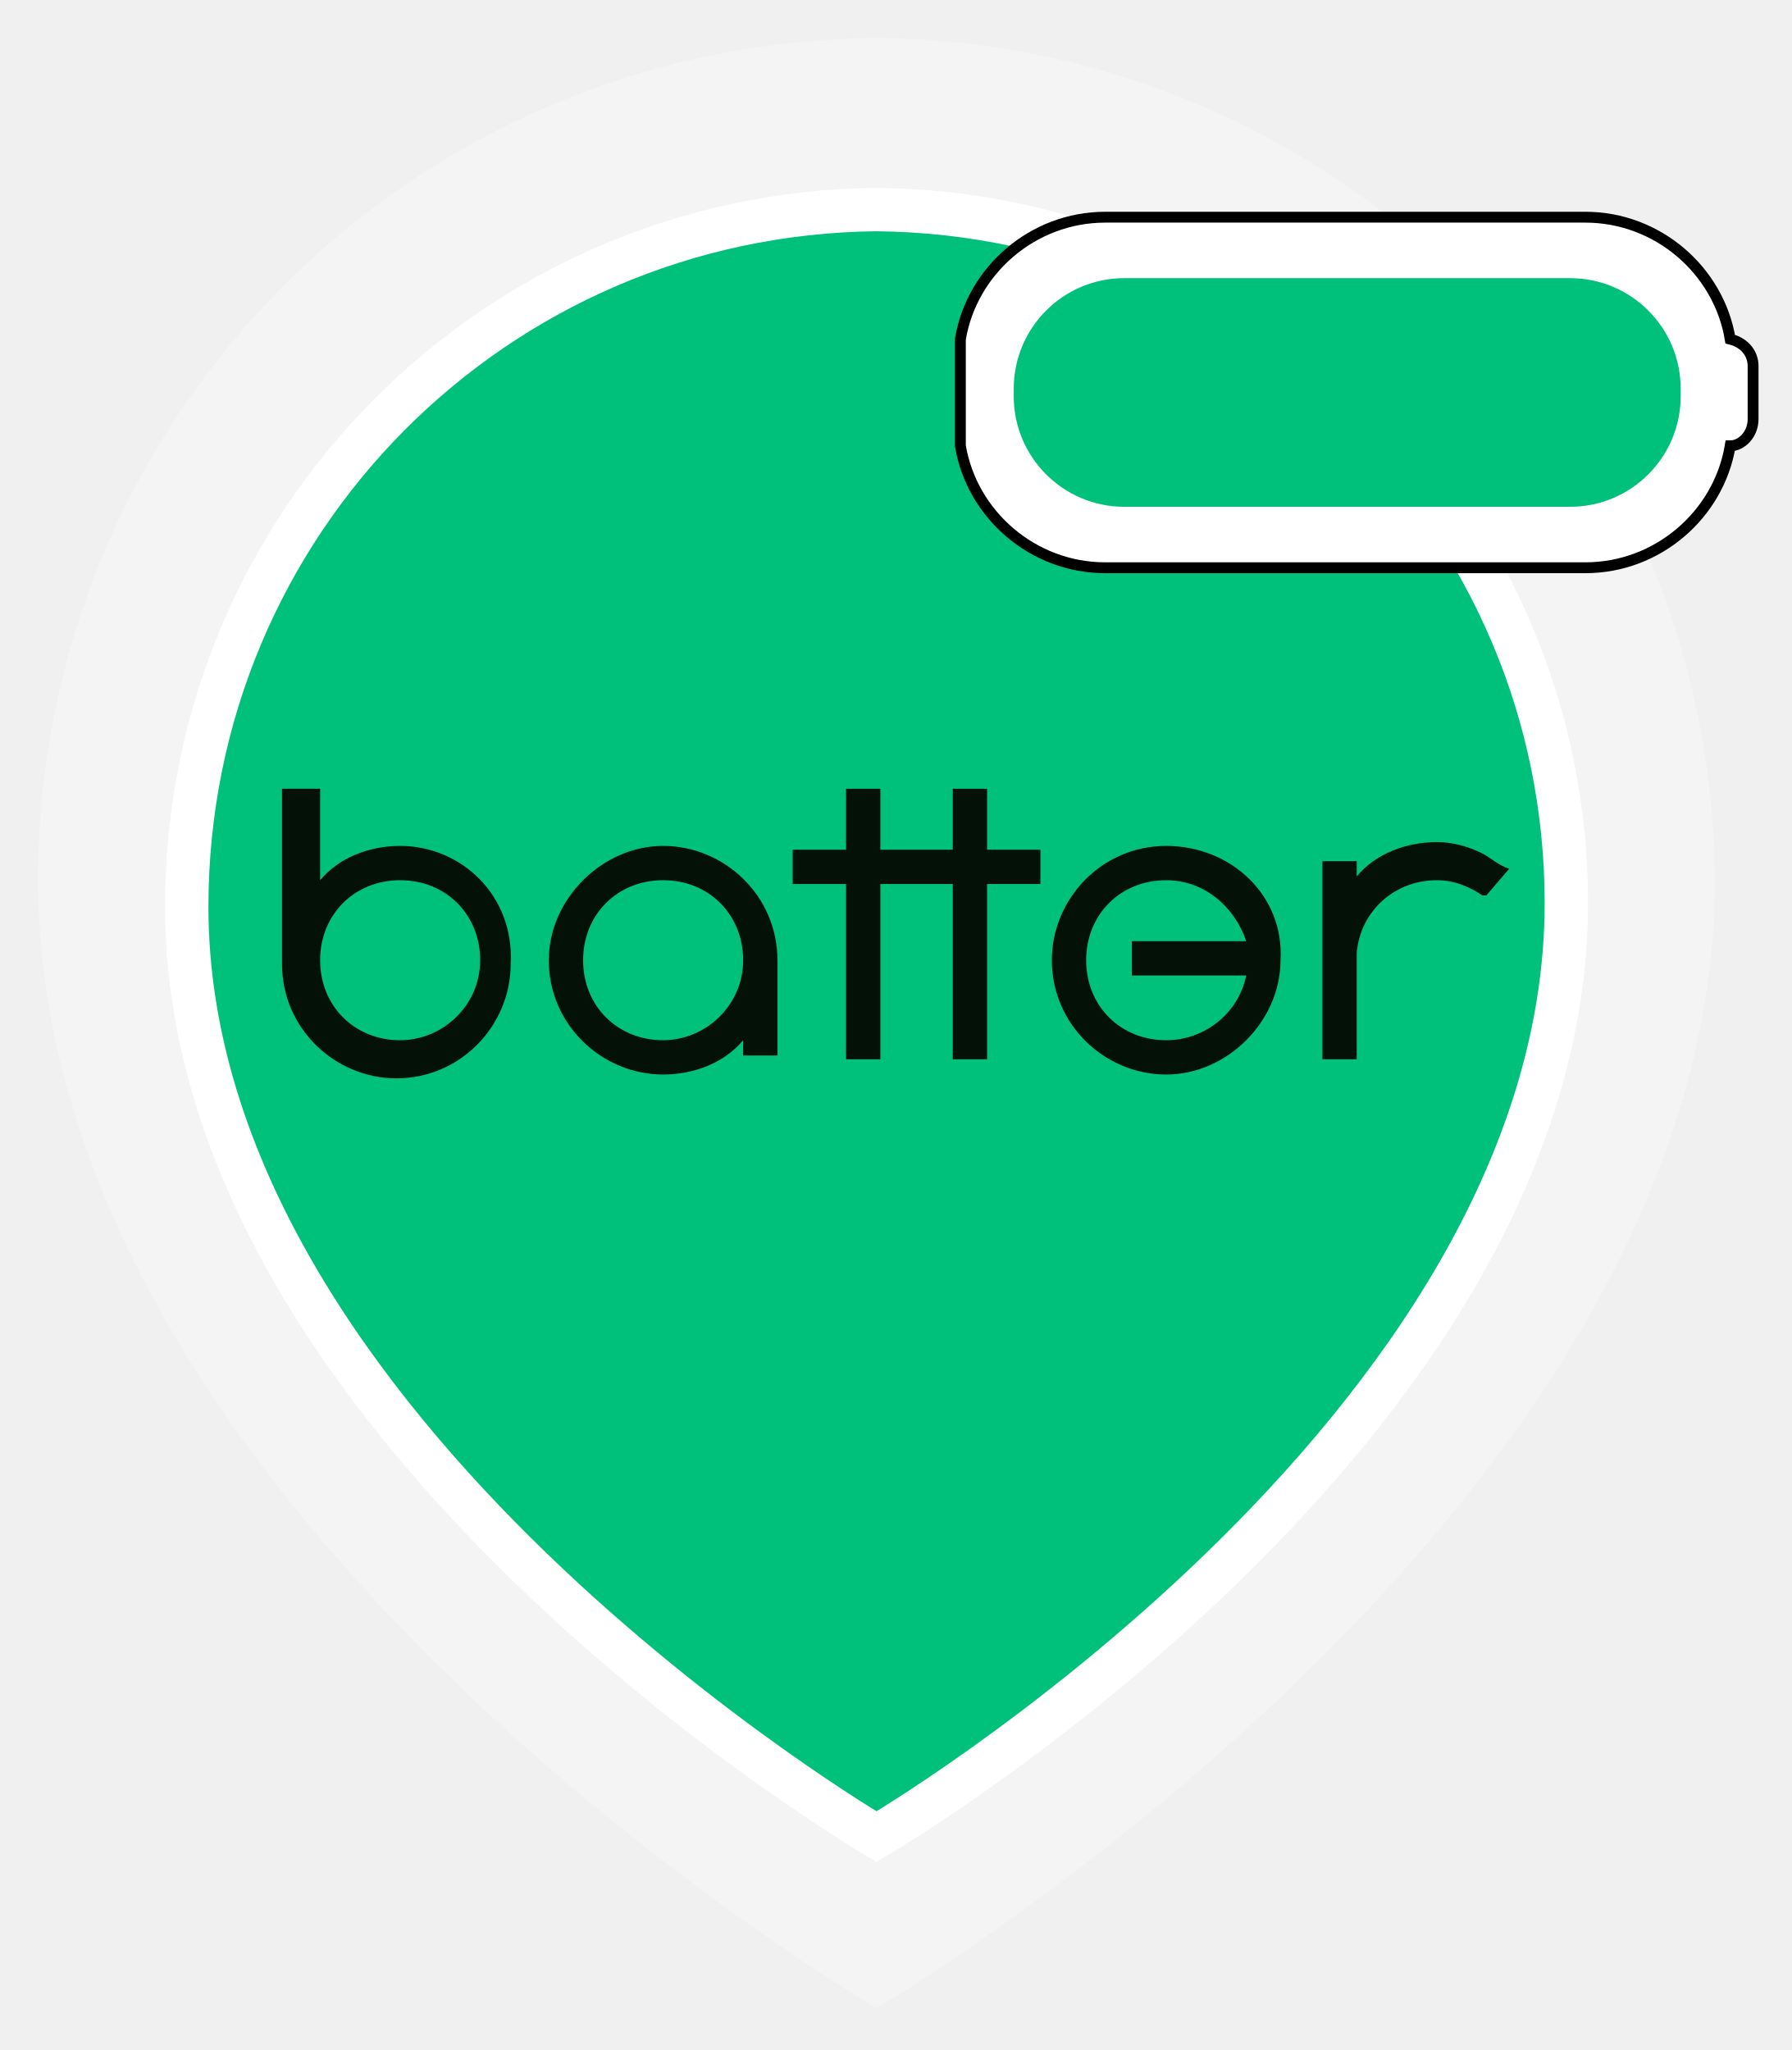
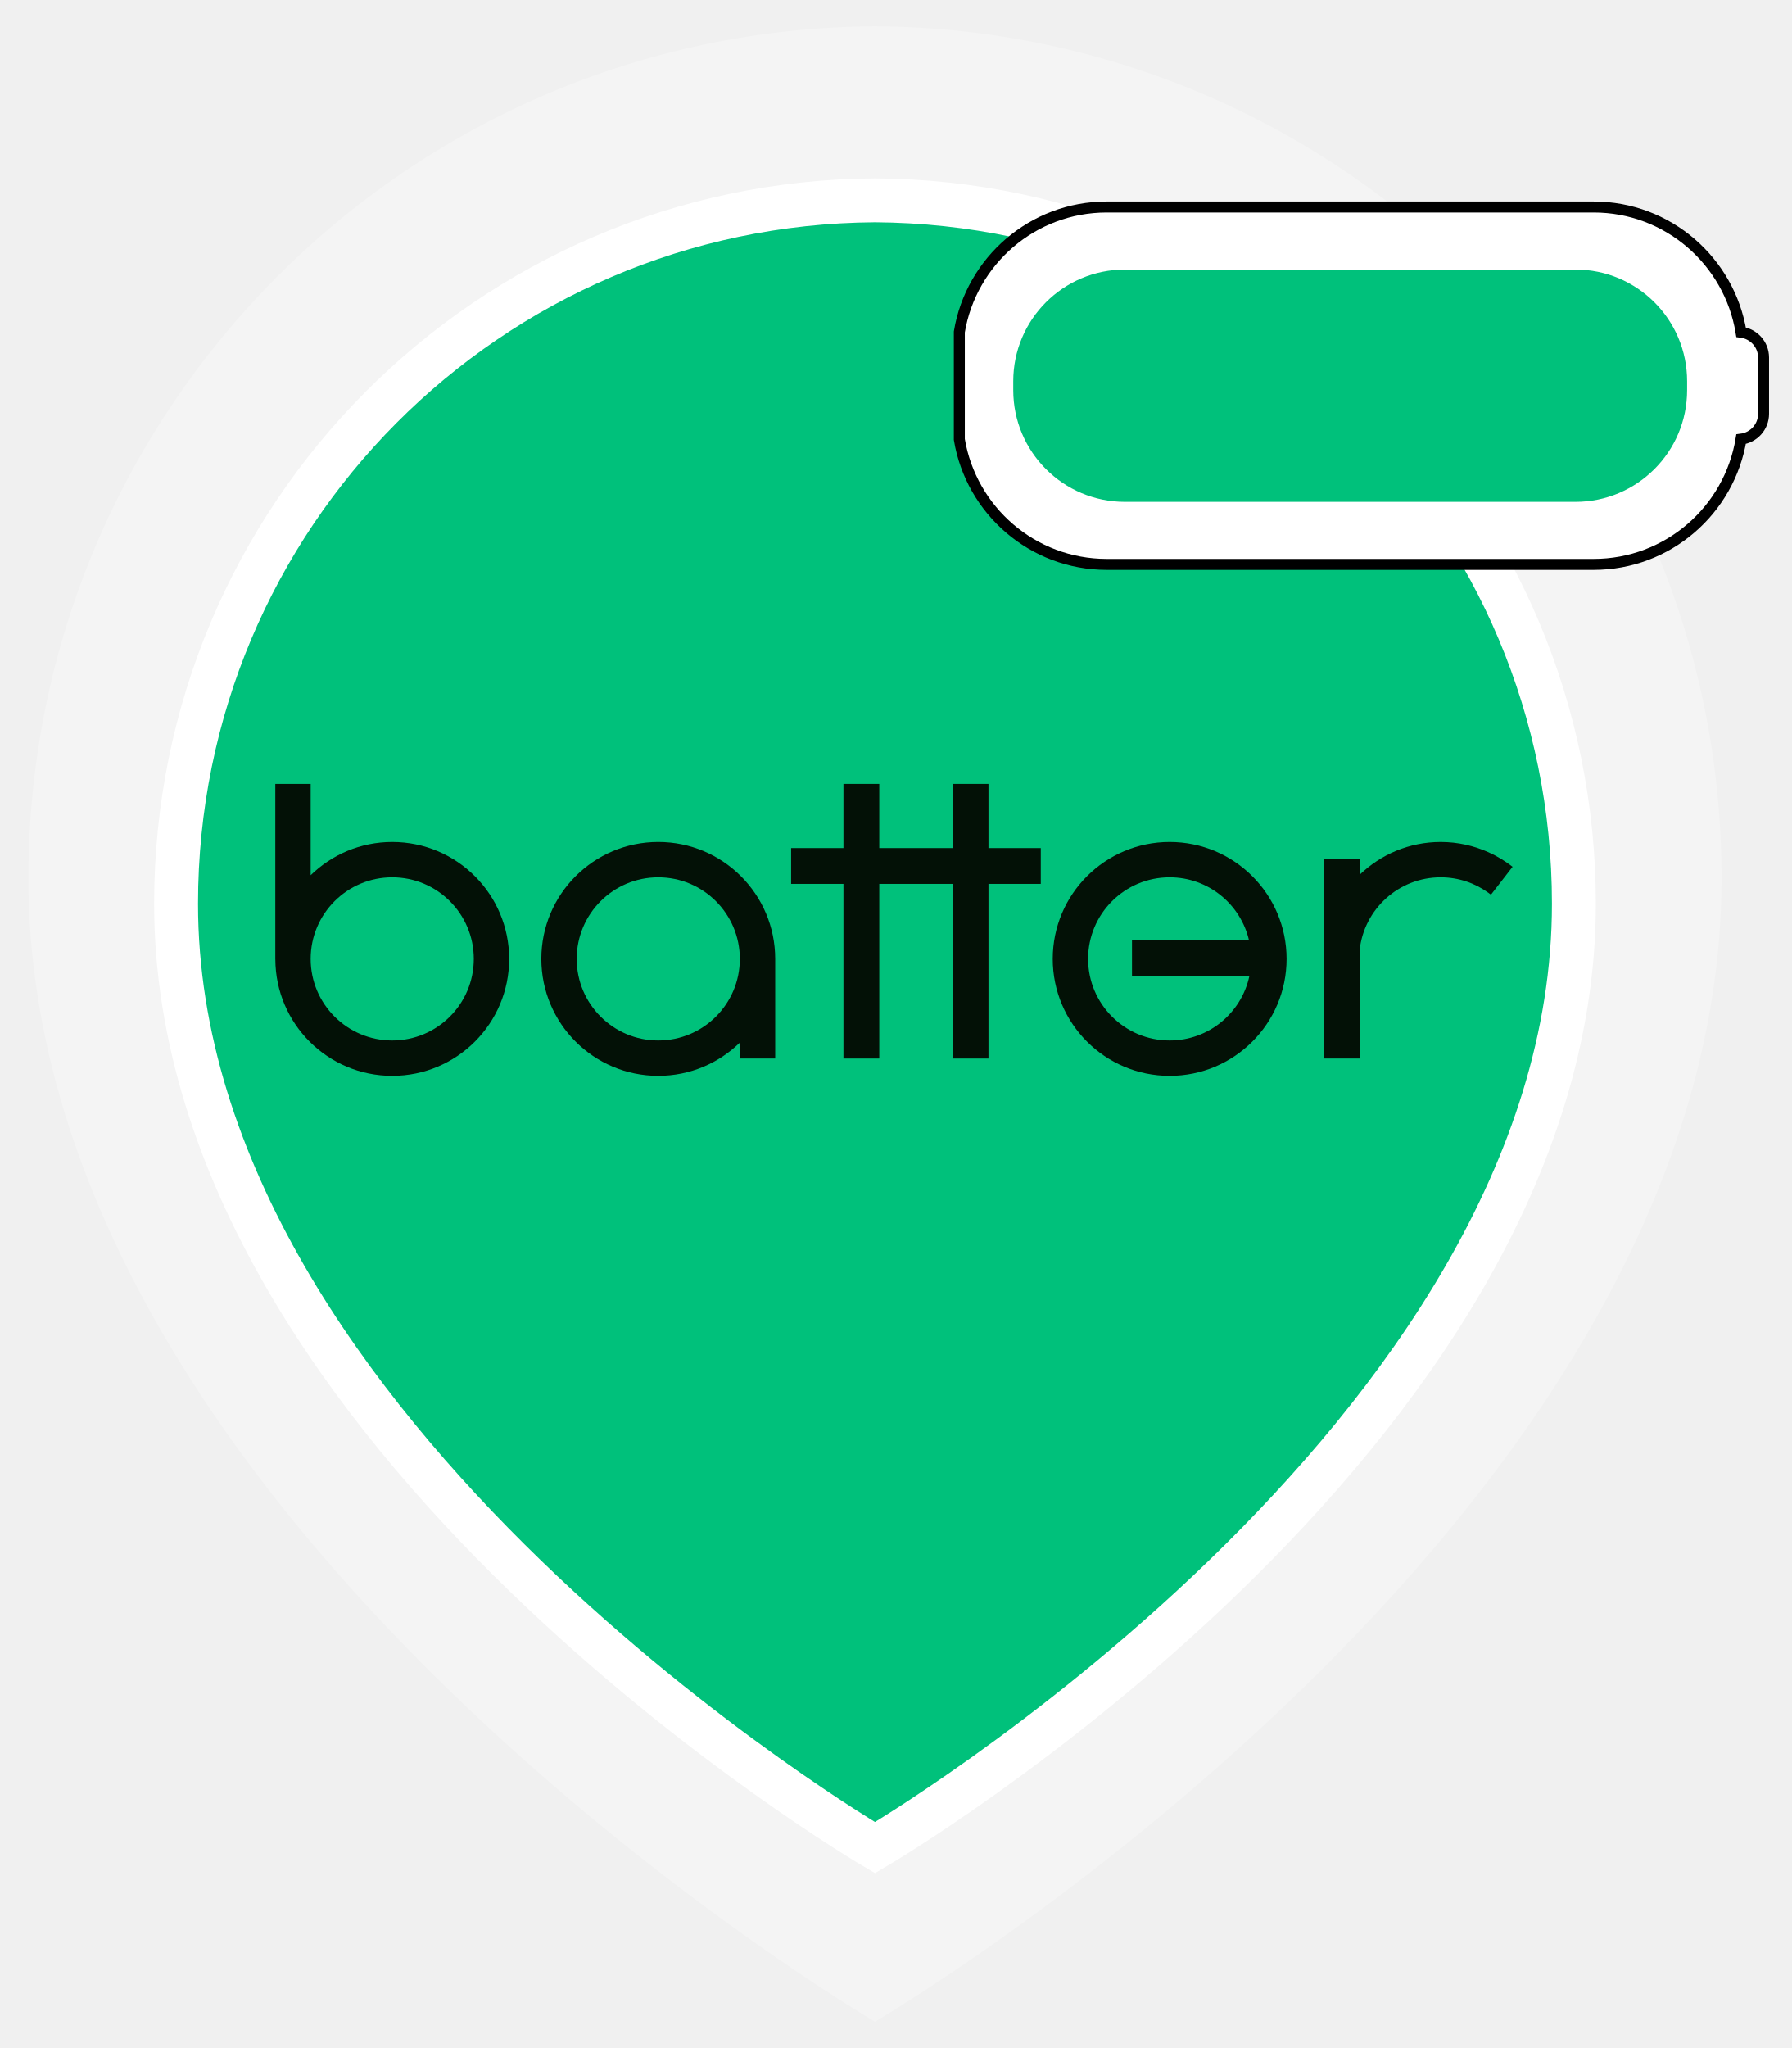
- <svg xmlns="http://www.w3.org/2000/svg" version="1.1" id="레이어_1" x="0px" y="0px" width="47px" height="53.8px" viewBox="0 0 47 53.8" enable-background="new 0 0 47 53.8" xml:space="preserve">
+ <svg xmlns="http://www.w3.org/2000/svg" version="1.1" id="레이어_1" x="0px" y="0px" width="196.215px" height="224.202px" viewBox="0 0 196.215 224.202" enable-background="new 0 0 196.215 224.202" xml:space="preserve">
  <g>
    <g>
-       <path opacity="0.25" fill="#00C17B" d="M179.3,1C163.1,1.1,150,14.3,150,30.5c0,22.4,29.3,39.5,29.3,39.5s29.3-17.2,29.3-39.5    C208.5,14.3,195.4,1.1,179.3,1z" />
-       <path fill="#FFFFFF" stroke="#00C17B" stroke-width="1.518" stroke-miterlimit="10" d="M179.3,7c-13.4,0.1-24.2,10.9-24.2,24.3    c0,18.5,24.2,32.6,24.2,32.6s24.2-14.2,24.2-32.6C203.4,18,192.6,7.1,179.3,7z" />
+       <path opacity="0.25" fill="#00C17B" d="M641.159,1.007c-16.184,0.101-29.274,13.248-29.274,29.456    c0,22.375,29.274,39.529,29.274,39.529s29.274-17.154,29.274-39.529C670.433,14.255,657.343,1.108,641.159,1.007z" />
+       <path fill="#FFFFFF" stroke="#00C17B" stroke-width="1.518" stroke-miterlimit="10" d="M641.159,7.025    c-13.361,0.083-24.167,10.937-24.167,24.317c0,18.472,24.167,32.633,24.167,32.633s24.167-14.162,24.167-32.633    C665.326,17.962,654.52,7.108,641.159,7.025z" />
      <g>
-         <path fill="#031106" d="M200.5,29.6c-0.5-0.2-1.1-0.4-1.7-0.4c-1.1,0-2.1,0.4-2.8,1.1v-0.6l0,0h-1.2v6.9l0,0h1.2l0,0l0,0v-3.7     c0.2-1.4,1.3-2.5,2.8-2.5c0.6,0,1.2,0.2,1.7,0.5c0,0,0.1,0,0.1,0.1l0.7-1C201,29.9,200.8,29.7,200.5,29.6z" />
-         <path fill="#031106" d="M189.4,29.2c-2.2,0-4,1.8-4,4c0,2.2,1.8,4,4,4c2.2,0,4-1.8,4-4C193.5,31,191.7,29.2,189.4,29.2z      M189.4,36.1c-1.6,0-2.8-1.3-2.8-2.8c0-1.6,1.3-2.8,2.8-2.8c1.3,0,2.5,0.9,2.7,2.2h-4v1.2h4.1C191.9,35.1,190.8,36.1,189.4,36.1z     " />
-         <polygon fill="#031106" points="185,29.4 183.2,29.4 183.2,27.2 181.9,27.2 181.9,29.4 179.4,29.4 179.4,27.2 178.2,27.2      178.2,29.4 176.4,29.4 176.4,30.7 178.2,30.7 178.2,36.7 179.4,36.7 179.4,30.7 181.9,30.7 181.9,36.7 183.2,36.7 183.2,30.7      185,30.7    " />
-         <path fill="#031106" d="M175.8,33.2c0-2.2-1.8-4-4-4c-2.2,0-4,1.8-4,4c0,2.2,1.8,4,4,4c1.1,0,2.1-0.4,2.8-1.2v0.6h1.2L175.8,33.2     L175.8,33.2z M171.8,36.1c-1.6,0-2.8-1.3-2.8-2.8c0-1.6,1.3-2.8,2.8-2.8s2.8,1.3,2.8,2.8C174.6,34.8,173.3,36.1,171.8,36.1z" />
-         <path fill="#031106" d="M162.6,29.2c-1.1,0-2.1,0.4-2.8,1.1v-3.2h-1.2v6.1h0c0,2.2,1.8,4,4,4c2.2,0,4-1.8,4-4     C166.6,31,164.8,29.2,162.6,29.2z M162.6,36.1c-1.6,0-2.8-1.3-2.8-2.8c0-1.6,1.3-2.8,2.8-2.8s2.8,1.3,2.8,2.8     C165.4,34.8,164.1,36.1,162.6,36.1z" />
+         <path fill="#031106" d="M662.377,29.564c-0.506-0.228-1.065-0.358-1.656-0.358c-1.09,0-2.077,0.433-2.804,1.134v-0.558l0,0     h-1.239v6.911l0,0h1.239l0,0l0,0v-3.746c0.151-1.416,1.348-2.519,2.804-2.519c0.62,0,1.191,0.202,1.656,0.541     c0.027,0.02,0.054,0.04,0.081,0.06l0.748-0.966C662.952,29.866,662.675,29.698,662.377,29.564z" />
+         <path fill="#031106" d="M651.348,29.207c-2.233,0-4.043,1.81-4.043,4.043c0,2.233,1.81,4.043,4.043,4.043s4.043-1.81,4.043-4.043     C655.391,31.017,653.581,29.207,651.348,29.207z M651.348,36.07c-1.558,0-2.82-1.263-2.82-2.821c0-1.558,1.263-2.821,2.82-2.821     c1.337,0,2.454,0.931,2.745,2.179h-4.047v1.239h4.058C653.83,35.117,652.701,36.07,651.348,36.07z" />
+         <polygon fill="#031106" points="646.892,29.417 645.083,29.417 645.083,27.2 643.844,27.2 643.844,29.417 641.307,29.417      641.307,27.2 640.068,27.2 640.068,29.417 638.259,29.417 638.259,30.656 640.068,30.656 640.068,36.694 641.307,36.694      641.307,30.656 643.844,30.656 643.844,36.694 645.083,36.694 645.083,30.656 646.892,30.656    " />
+         <path fill="#031106" d="M637.708,33.25c0-2.233-1.81-4.043-4.043-4.043c-2.233,0-4.043,1.81-4.043,4.043     c0,2.233,1.81,4.043,4.043,4.043c1.1,0,2.096-0.441,2.825-1.153v0.555h1.218L637.708,33.25L637.708,33.25z M633.665,36.07     c-1.558,0-2.82-1.263-2.82-2.821c0-1.558,1.263-2.821,2.82-2.821c1.558,0,2.821,1.263,2.821,2.821     C636.486,34.807,635.223,36.07,633.665,36.07z" />
+         <path fill="#031106" d="M624.466,29.207c-1.098,0-2.092,0.439-2.82,1.149V27.2h-1.222v6.068h0.001     c0.01,2.224,1.815,4.025,4.042,4.025c2.233,0,4.043-1.81,4.043-4.043C628.509,31.017,626.699,29.207,624.466,29.207z      M624.466,36.07c-1.558,0-2.82-1.263-2.82-2.821c0-1.558,1.263-2.821,2.82-2.821s2.821,1.263,2.821,2.821     C627.286,34.807,626.024,36.07,624.466,36.07z" />
      </g>
    </g>
-     <path fill="#FFFFFF" stroke="#000000" stroke-width="0.38" stroke-miterlimit="10" d="M209.2,11.6c-0.4-2.5-2.5-4.3-5.1-4.3   h-16.8c-2.6,0-4.7,1.9-5.1,4.3l0,0v3.7l0,0c0.4,2.4,2.5,4.3,5.1,4.3h16.8c2.6,0,4.7-1.9,5.1-4.3c0.4-0.1,0.8-0.4,0.8-0.9v-1.9   C210,12,209.6,11.6,209.2,11.6z" />
-     <path fill="#00C17B" d="M184,13.6v-0.3c0-2.1,1.7-3.9,3.9-3.9h15.6c2.1,0,3.9,1.7,3.9,3.9v0.3c0,2.1-1.7,3.9-3.9,3.9h-15.6   C185.8,17.4,184,15.7,184,13.6z" />
+     <path fill="#FFFFFF" stroke="#000000" stroke-width="0.38" stroke-miterlimit="10" d="M671.107,11.584   c-0.404-2.455-2.53-4.329-5.099-4.329h-16.835c-2.566,0-4.689,1.869-5.098,4.319l0,0v3.717l0,0c0.408,2.45,2.532,4.319,5.098,4.319   h16.835c2.569,0,4.695-1.874,5.099-4.329c0.437-0.055,0.777-0.424,0.777-0.876v-1.946   C671.885,12.008,671.545,11.639,671.107,11.584z" />
+     <path fill="#00C17B" d="M645.94,13.587V13.28c0-2.133,1.729-3.862,3.862-3.862h15.577c2.133,0,3.862,1.729,3.862,3.862v0.307   c0,2.133-1.729,3.862-3.862,3.862h-15.577C647.669,17.449,645.94,15.72,645.94,13.587z" />
  </g>
  <g>
-     <path opacity="0.25" fill="#E2D827" d="M246.1,1c-16.2,0.1-29.3,13.2-29.3,29.5c0,22.4,29.3,39.5,29.3,39.5s29.3-17.2,29.3-39.5   C275.4,14.3,262.3,1.1,246.1,1z" />
-     <path fill="#FFFFFF" stroke="#E2D827" stroke-width="1.518" stroke-miterlimit="10" d="M246.1,7c-13.4,0.1-24.2,10.9-24.2,24.3   c0,18.5,24.2,32.6,24.2,32.6s24.2-14.2,24.2-32.6C270.3,18,259.5,7.1,246.1,7z" />
+     <path opacity="0.25" fill="#E2D827" d="M708.016,1.007c-16.184,0.101-29.274,13.248-29.274,29.456   c0,22.375,29.274,39.529,29.274,39.529s29.274-17.154,29.274-39.529C737.29,14.255,724.2,1.108,708.016,1.007z" />
+     <path fill="#FFFFFF" stroke="#E2D827" stroke-width="1.518" stroke-miterlimit="10" d="M708.016,7.025   c-13.361,0.083-24.167,10.937-24.167,24.317c0,18.472,24.167,32.633,24.167,32.633s24.167-14.162,24.167-32.633   C732.183,17.962,721.377,7.108,708.016,7.025z" />
    <g>
-       <path fill="#141204" d="M267.3,29.6c-0.5-0.2-1.1-0.4-1.7-0.4c-1.1,0-2.1,0.4-2.8,1.1v-0.6l0,0h-1.2v6.9l0,0h1.2l0,0l0,0v-3.7    c0.2-1.4,1.3-2.5,2.8-2.5c0.6,0,1.2,0.2,1.7,0.5c0,0,0.1,0,0.1,0.1l0.7-1C267.9,29.9,267.6,29.7,267.3,29.6z" />
-       <path fill="#141204" d="M256.3,29.2c-2.2,0-4,1.8-4,4c0,2.2,1.8,4,4,4s4-1.8,4-4C260.3,31,258.5,29.2,256.3,29.2z M256.3,36.1    c-1.6,0-2.8-1.3-2.8-2.8c0-1.6,1.3-2.8,2.8-2.8c1.3,0,2.5,0.9,2.7,2.2h-4v1.2h4.1C258.8,35.1,257.7,36.1,256.3,36.1z" />
-       <polygon fill="#141204" points="251.8,29.4 250,29.4 250,27.2 248.8,27.2 248.8,29.4 246.3,29.4 246.3,27.2 245,27.2 245,29.4     243.2,29.4 243.2,30.7 245,30.7 245,36.7 246.3,36.7 246.3,30.7 248.8,30.7 248.8,36.7 250,36.7 250,30.7 251.8,30.7   " />
-       <path fill="#141204" d="M242.7,33.2c0-2.2-1.8-4-4-4c-2.2,0-4,1.8-4,4c0,2.2,1.8,4,4,4c1.1,0,2.1-0.4,2.8-1.2v0.6h1.2L242.7,33.2    L242.7,33.2z M238.6,36.1c-1.6,0-2.8-1.3-2.8-2.8c0-1.6,1.3-2.8,2.8-2.8c1.6,0,2.8,1.3,2.8,2.8C241.4,34.8,240.2,36.1,238.6,36.1z    " />
-       <path fill="#141204" d="M229.4,29.2c-1.1,0-2.1,0.4-2.8,1.1v-3.2h-1.2v6.1h0c0,2.2,1.8,4,4,4c2.2,0,4-1.8,4-4    C233.5,31,231.7,29.2,229.4,29.2z M229.4,36.1c-1.6,0-2.8-1.3-2.8-2.8c0-1.6,1.3-2.8,2.8-2.8s2.8,1.3,2.8,2.8    C232.2,34.8,231,36.1,229.4,36.1z" />
+       <path fill="#141204" d="M729.234,29.564c-0.506-0.228-1.065-0.358-1.656-0.358c-1.09,0-2.077,0.433-2.804,1.134v-0.558l0,0h-1.239    v6.911l0,0h1.239l0,0l0,0v-3.746c0.151-1.416,1.348-2.519,2.804-2.519c0.62,0,1.191,0.202,1.656,0.541    c0.027,0.02,0.054,0.04,0.081,0.06l0.748-0.966C729.809,29.866,729.532,29.698,729.234,29.564z" />
+       <path fill="#141204" d="M718.205,29.207c-2.233,0-4.043,1.81-4.043,4.043c0,2.233,1.81,4.043,4.043,4.043    c2.233,0,4.043-1.81,4.043-4.043C722.248,31.017,720.438,29.207,718.205,29.207z M718.205,36.07c-1.558,0-2.82-1.263-2.82-2.821    c0-1.558,1.263-2.821,2.82-2.821c1.337,0,2.454,0.931,2.745,2.179h-4.047v1.239h4.058C720.687,35.117,719.558,36.07,718.205,36.07    z" />
+       <polygon fill="#141204" points="713.749,29.417 711.94,29.417 711.94,27.2 710.701,27.2 710.701,29.417 708.164,29.417     708.164,27.2 706.925,27.2 706.925,29.417 705.116,29.417 705.116,30.656 706.925,30.656 706.925,36.694 708.164,36.694     708.164,30.656 710.701,30.656 710.701,36.694 711.94,36.694 711.94,30.656 713.749,30.656   " />
+       <path fill="#141204" d="M704.565,33.25c0-2.233-1.81-4.043-4.043-4.043s-4.043,1.81-4.043,4.043c0,2.233,1.81,4.043,4.043,4.043    c1.1,0,2.096-0.441,2.825-1.153v0.555h1.218L704.565,33.25L704.565,33.25z M700.522,36.07c-1.558,0-2.82-1.263-2.82-2.821    c0-1.558,1.263-2.821,2.82-2.821s2.821,1.263,2.821,2.821C703.343,34.807,702.08,36.07,700.522,36.07z" />
+       <path fill="#141204" d="M691.323,29.207c-1.098,0-2.092,0.439-2.82,1.149V27.2h-1.222v6.068h0.001    c0.01,2.224,1.815,4.025,4.042,4.025c2.233,0,4.043-1.81,4.043-4.043C695.366,31.017,693.556,29.207,691.323,29.207z     M691.323,36.07c-1.558,0-2.82-1.263-2.82-2.821c0-1.558,1.263-2.821,2.82-2.821c1.558,0,2.821,1.263,2.821,2.821    C694.144,34.807,692.881,36.07,691.323,36.07z" />
    </g>
-     <path fill="#FFFFFF" stroke="#000000" stroke-width="0.38" stroke-miterlimit="10" d="M276.1,11.6c-0.4-2.5-2.5-4.3-5.1-4.3   h-16.8c-2.6,0-4.7,1.9-5.1,4.3l0,0v3.7l0,0c0.4,2.4,2.5,4.3,5.1,4.3H271c2.6,0,4.7-1.9,5.1-4.3c0.4-0.1,0.8-0.4,0.8-0.9v-1.9   C276.8,12,276.5,11.6,276.1,11.6z" />
-     <path fill="#E2D827" d="M250.9,13.6v-0.3c0-2.1,1.7-3.9,3.9-3.9h15.6c2.1,0,3.9,1.7,3.9,3.9v0.3c0,2.1-1.7,3.9-3.9,3.9h-15.6   C252.6,17.4,250.9,15.7,250.9,13.6z" />
+     <path fill="#FFFFFF" stroke="#000000" stroke-width="0.38" stroke-miterlimit="10" d="M737.964,11.584   c-0.404-2.455-2.53-4.329-5.099-4.329H716.03c-2.566,0-4.689,1.869-5.098,4.319l0,0v3.717l0,0c0.408,2.45,2.532,4.319,5.098,4.319   h16.835c2.569,0,4.695-1.874,5.099-4.329c0.438-0.055,0.777-0.424,0.777-0.876v-1.946   C738.742,12.008,738.402,11.639,737.964,11.584z" />
+     <path fill="#E2D827" d="M712.797,13.587V13.28c0-2.133,1.729-3.862,3.862-3.862h15.577c2.133,0,3.862,1.729,3.862,3.862v0.307   c0,2.133-1.729,3.862-3.862,3.862h-15.577C714.526,17.449,712.797,15.72,712.797,13.587z" />
    <g>
-       <rect x="262.9" y="9.2" fill="#FFFFFF" width="11.7" height="8.5" />
+       <rect x="724.837" y="9.16" fill="#FFFFFF" width="11.668" height="8.546" />
    </g>
  </g>
  <g>
-     <path opacity="0.25" fill="#E86B6B" d="M312.9,1.1c-16.1,0.1-29.2,13.2-29.2,29.3c0,22.3,29.2,39.4,29.2,39.4S342,52.8,342,30.5   C342,14.3,329,1.2,312.9,1.1z" />
-     <path fill="#FFFFFF" stroke="#E86B6B" stroke-width="1.512" stroke-miterlimit="10" d="M312.9,7.1c-13.3,0.1-24.1,10.9-24.1,24.2   c0,18.4,24.1,32.5,24.1,32.5s24.1-14.1,24.1-32.5C336.9,18,326.2,7.2,312.9,7.1z" />
+     <path opacity="0.25" fill="#E86B6B" d="M774.764,1.136c-16.124,0.1-29.165,13.198-29.165,29.346   c0,22.292,29.165,39.382,29.165,39.382s29.165-17.09,29.165-39.382C803.93,14.334,790.888,1.236,774.764,1.136z" />
+     <path fill="#FFFFFF" stroke="#E86B6B" stroke-width="1.512" stroke-miterlimit="10" d="M774.764,7.131   c-13.311,0.083-24.077,10.896-24.077,24.227c0,18.403,24.077,32.512,24.077,32.512s24.077-14.109,24.077-32.512   C798.841,18.027,788.075,7.214,774.764,7.131z" />
    <g>
-       <path fill="#160404" d="M334.8,29.6c-0.5-0.2-1.1-0.4-1.7-0.4c-1.1,0-2.1,0.4-2.8,1.1v-0.6l0,0h-1.2v6.9l0,0h1.2l0,0l0,0V33    c0.2-1.4,1.3-2.5,2.8-2.5c0.6,0,1.2,0.2,1.7,0.5c0,0,0.1,0,0.1,0.1l0.7-1C335.3,29.9,335.1,29.7,334.8,29.6z" />
-       <path fill="#160404" d="M323.8,29.2c-2.2,0-4,1.8-4,4c0,2.2,1.8,4,4,4c2.2,0,4-1.8,4-4C327.8,31,326,29.2,323.8,29.2z M323.8,36.1    c-1.6,0-2.8-1.3-2.8-2.8c0-1.6,1.3-2.8,2.8-2.8c1.3,0,2.4,0.9,2.7,2.2h-4v1.2h4C326.2,35.1,325.1,36.1,323.8,36.1z" />
-       <polygon fill="#160404" points="319.3,29.4 317.5,29.4 317.5,27.2 316.3,27.2 316.3,29.4 313.8,29.4 313.8,27.2 312.5,27.2     312.5,29.4 310.7,29.4 310.7,30.7 312.5,30.7 312.5,36.7 313.8,36.7 313.8,30.7 316.3,30.7 316.3,36.7 317.5,36.7 317.5,30.7     319.3,30.7   " />
-       <path fill="#160404" d="M310.2,33.3c0-2.2-1.8-4-4-4c-2.2,0-4,1.8-4,4c0,2.2,1.8,4,4,4c1.1,0,2.1-0.4,2.8-1.1v0.6h1.2L310.2,33.3    L310.2,33.3z M306.2,36.1c-1.6,0-2.8-1.3-2.8-2.8c0-1.6,1.3-2.8,2.8-2.8c1.6,0,2.8,1.3,2.8,2.8C309,34.8,307.7,36.1,306.2,36.1z" />
-       <path fill="#160404" d="M297,29.2c-1.1,0-2.1,0.4-2.8,1.1v-3.1H293v6h0c0,2.2,1.8,4,4,4c2.2,0,4-1.8,4-4    C301,31,299.2,29.2,297,29.2z M297,36.1c-1.6,0-2.8-1.3-2.8-2.8c0-1.6,1.3-2.8,2.8-2.8c1.6,0,2.8,1.3,2.8,2.8    C299.8,34.8,298.5,36.1,297,36.1z" />
+       <path fill="#160404" d="M796.662,29.586c-0.504-0.227-1.062-0.356-1.65-0.356c-1.086,0-2.069,0.432-2.794,1.13v-0.556l0,0h-1.234    v6.885l0,0h1.234l0,0l0,0v-3.732c0.15-1.411,1.343-2.51,2.794-2.51c0.617,0,1.186,0.201,1.65,0.539    c0.027,0.02,0.054,0.04,0.08,0.06l0.745-0.962C797.235,29.887,796.958,29.719,796.662,29.586z" />
+       <path fill="#160404" d="M785.674,29.23c-2.225,0-4.028,1.803-4.028,4.028c0,2.225,1.803,4.028,4.028,4.028    s4.028-1.803,4.028-4.028C789.702,31.033,787.899,29.23,785.674,29.23z M785.674,36.068c-1.552,0-2.81-1.258-2.81-2.81    c0-1.552,1.258-2.81,2.81-2.81c1.332,0,2.445,0.927,2.734,2.171h-4.032v1.234h4.043C788.146,35.119,787.021,36.068,785.674,36.068    z" />
+       <polygon fill="#160404" points="781.234,29.44 779.432,29.44 779.432,27.231 778.197,27.231 778.197,29.44 775.67,29.44     775.67,27.231 774.436,27.231 774.436,29.44 772.633,29.44 772.633,30.674 774.436,30.674 774.436,36.689 775.67,36.689     775.67,30.674 778.197,30.674 778.197,36.689 779.432,36.689 779.432,30.674 781.234,30.674   " />
+       <path fill="#160404" d="M772.085,33.258c0-2.225-1.803-4.028-4.028-4.028s-4.028,1.803-4.028,4.028    c0,2.225,1.803,4.028,4.028,4.028c1.096,0,2.088-0.439,2.814-1.149v0.553h1.214L772.085,33.258L772.085,33.258z M768.057,36.068    c-1.552,0-2.81-1.258-2.81-2.81c0-1.552,1.258-2.81,2.81-2.81c1.552,0,2.81,1.258,2.81,2.81    C770.867,34.81,769.609,36.068,768.057,36.068z" />
+       <path fill="#160404" d="M758.892,29.23c-1.094,0-2.084,0.437-2.81,1.145v-3.144h-1.218v6.045h0.001    c0.01,2.216,1.808,4.01,4.027,4.01c2.225,0,4.028-1.803,4.028-4.028C762.92,31.033,761.116,29.23,758.892,29.23z M758.892,36.068    c-1.552,0-2.81-1.258-2.81-2.81c0-1.552,1.258-2.81,2.81-2.81c1.552,0,2.81,1.258,2.81,2.81    C761.702,34.81,760.444,36.068,758.892,36.068z" />
    </g>
-     <path fill="#FFFFFF" stroke="#000000" stroke-width="0.378" stroke-miterlimit="10" d="M342.9,11.7c-0.4-2.4-2.5-4.3-5.1-4.3h-16.8   c-2.6,0-4.7,1.9-5.1,4.3l0,0v3.7l0,0c0.4,2.4,2.5,4.3,5.1,4.3h16.8c2.6,0,4.7-1.9,5.1-4.3c0.4-0.1,0.8-0.4,0.8-0.9v-1.9   C343.7,12.1,343.4,11.7,342.9,11.7z" />
-     <path fill="#E86B6B" d="M317.8,13.7v-0.3c0-2.1,1.7-3.8,3.8-3.8h15.5c2.1,0,3.8,1.7,3.8,3.8v0.3c0,2.1-1.7,3.8-3.8,3.8h-15.5   C319.6,17.5,317.8,15.8,317.8,13.7z" />
+     <path fill="#FFFFFF" stroke="#000000" stroke-width="0.378" stroke-miterlimit="10" d="M804.824,11.673   c-0.403-2.445-2.521-4.313-5.08-4.313h-16.772c-2.556,0-4.672,1.862-5.079,4.303l0,0v3.703l0,0   c0.407,2.441,2.523,4.303,5.079,4.303h16.772c2.559,0,4.677-1.867,5.08-4.313c0.436-0.055,0.774-0.422,0.774-0.873v-1.939   C805.599,12.096,805.26,11.728,804.824,11.673z" />
+     <path fill="#E86B6B" d="M779.751,13.669v-0.306c0-2.125,1.723-3.848,3.848-3.848h15.519c2.125,0,3.848,1.723,3.848,3.848v0.306   c0,2.125-1.723,3.848-3.848,3.848h-15.519C781.473,17.516,779.751,15.794,779.751,13.669z" />
    <g>
-       <rect x="322.3" y="9.3" fill="#FFFFFF" width="19.1" height="8.5" />
+       <rect x="784.223" y="9.258" fill="#FFFFFF" width="19.148" height="8.514" />
    </g>
  </g>
  <g>
-     <path opacity="0.25" fill="#FFFFFF" d="M23,1C10.8,1.1,1,10.9,1,23.1c0,16.8,22,29.6,22,29.6s22-12.9,22-29.6   C44.9,10.9,35.1,1.1,23,1z" />
-     <path fill="#00C17B" stroke="#FFFFFF" stroke-width="1.138" stroke-miterlimit="10" d="M23,5.5C13,5.6,4.9,13.7,4.9,23.8   C4.9,37.6,23,48.2,23,48.2s18.1-10.6,18.1-24.5C41.1,13.7,33,5.6,23,5.5z" />
+     <path opacity="0.25" fill="#FFFFFF" d="M95.809,2.875C44.559,3.194,3.107,44.826,3.107,96.151   c0,70.855,92.702,125.176,92.702,125.176s92.702-54.322,92.702-125.176C188.511,44.826,147.06,3.194,95.809,2.875z" />
+     <path fill="#00C17B" stroke="#FFFFFF" stroke-width="4.806" stroke-miterlimit="10" d="M95.809,21.93   C53.5,22.193,19.28,56.562,19.28,98.934c0,58.494,76.529,103.338,76.529,103.338s76.529-44.845,76.529-103.338   C172.339,56.562,138.119,22.193,95.809,21.93z" />
    <g>
-       <path fill="#031106" d="M38.9,22.4c-0.4-0.2-0.8-0.3-1.2-0.3c-0.8,0-1.6,0.3-2.1,0.9v-0.4l0,0h-0.9v5.2l0,0h0.9l0,0l0,0V25    c0.1-1.1,1-1.9,2.1-1.9c0.5,0,0.9,0.2,1.2,0.4c0,0,0,0,0.1,0l0.6-0.7C39.3,22.7,39.1,22.5,38.9,22.4z" />
-       <path fill="#031106" d="M30.6,22.2c-1.7,0-3,1.4-3,3c0,1.7,1.4,3,3,3s3-1.4,3-3C33.7,23.5,32.3,22.2,30.6,22.2z M30.6,27.3    c-1.2,0-2.1-0.9-2.1-2.1c0-1.2,0.9-2.1,2.1-2.1c1,0,1.8,0.7,2.1,1.6h-3v0.9h3C32.5,26.6,31.6,27.3,30.6,27.3z" />
-       <polygon fill="#031106" points="27.3,22.3 25.9,22.3 25.9,20.7 25,20.7 25,22.3 23.1,22.3 23.1,20.7 22.2,20.7 22.2,22.3     20.8,22.3 20.8,23.2 22.2,23.2 22.2,27.8 23.1,27.8 23.1,23.2 25,23.2 25,27.8 25.9,27.8 25.9,23.2 27.3,23.2   " />
-       <path fill="#031106" d="M20.4,25.2c0-1.7-1.4-3-3-3s-3,1.4-3,3c0,1.7,1.4,3,3,3c0.8,0,1.6-0.3,2.1-0.9v0.4h0.9L20.4,25.2    L20.4,25.2z M17.4,27.3c-1.2,0-2.1-0.9-2.1-2.1c0-1.2,0.9-2.1,2.1-2.1s2.1,0.9,2.1,2.1C19.5,26.4,18.5,27.3,17.4,27.3z" />
-       <path fill="#031106" d="M10.5,22.2c-0.8,0-1.6,0.3-2.1,0.9v-2.4H7.4v4.6h0c0,1.7,1.4,3,3,3c1.7,0,3-1.4,3-3    C13.5,23.5,12.1,22.2,10.5,22.2z M10.5,27.3c-1.2,0-2.1-0.9-2.1-2.1c0-1.2,0.9-2.1,2.1-2.1s2.1,0.9,2.1,2.1    C12.6,26.4,11.6,27.3,10.5,27.3z" />
+       <path fill="#031106" d="M163.001,93.304c-1.602-0.721-3.374-1.132-5.245-1.132c-3.451,0-6.577,1.372-8.879,3.592v-1.766l0,0    h-3.923v21.884l0,0h3.923l0,0l0,0V104.02c0.477-4.484,4.269-7.978,8.879-7.978c1.962,0,3.771,0.64,5.245,1.713    c0.086,0.063,0.172,0.126,0.256,0.191l2.368-3.057C164.821,94.261,163.943,93.728,163.001,93.304z" />
+       <path fill="#031106" d="M128.076,92.172c-7.071,0-12.803,5.732-12.803,12.803c0,7.071,5.732,12.803,12.803,12.803    c7.071,0,12.803-5.732,12.803-12.803C140.879,97.904,135.146,92.172,128.076,92.172z M128.076,113.906    c-4.933,0-8.931-3.999-8.931-8.932c0-4.933,3.999-8.932,8.931-8.932c4.233,0,7.77,2.948,8.691,6.9h-12.816v3.923h12.852    C135.934,110.89,132.359,113.906,128.076,113.906z" />
+       <polygon fill="#031106" points="113.964,92.84 108.235,92.84 108.235,85.817 104.311,85.817 104.311,92.84 96.279,92.84     96.279,85.817 92.356,85.817 92.356,92.84 86.627,92.84 86.627,96.763 92.356,96.763 92.356,115.882 96.279,115.882     96.279,96.763 104.311,96.763 104.311,115.882 108.235,115.882 108.235,96.763 113.964,96.763   " />
+       <path fill="#031106" d="M84.882,104.974c0-7.071-5.732-12.803-12.803-12.803s-12.803,5.732-12.803,12.803    c0,7.071,5.732,12.803,12.803,12.803c3.483,0,6.637-1.395,8.946-3.652v1.757h3.858L84.882,104.974L84.882,104.974z     M72.079,113.906c-4.933,0-8.931-3.999-8.931-8.932c0-4.933,3.999-8.932,8.931-8.932s8.932,3.999,8.932,8.932    C81.011,109.907,77.012,113.906,72.079,113.906z" />
+       <path fill="#031106" d="M42.948,92.172c-3.476,0-6.625,1.39-8.931,3.639v-9.994h-3.871v19.214h0.003    c0.031,7.044,5.748,12.746,12.8,12.746c7.071,0,12.803-5.732,12.803-12.803C55.751,97.904,50.019,92.172,42.948,92.172z     M42.948,113.906c-4.933,0-8.931-3.999-8.931-8.932c0-4.933,3.999-8.932,8.931-8.932s8.932,3.999,8.932,8.932    C51.88,109.907,47.881,113.906,42.948,113.906z" />
    </g>
-     <path fill="#FFFFFF" stroke="#000000" stroke-width="0.285" stroke-miterlimit="10" d="M45.4,8.9c-0.3-1.8-1.9-3.2-3.8-3.2H29   c-1.9,0-3.5,1.4-3.8,3.2l0,0v2.8l0,0c0.3,1.8,1.9,3.2,3.8,3.2h12.6c1.9,0,3.5-1.4,3.8-3.2c0.3,0,0.6-0.3,0.6-0.7V9.6   C46,9.3,45.8,9,45.4,8.9z" />
-     <path fill="#00C17B" d="M26.6,10.4v-0.2c0-1.6,1.3-2.9,2.9-2.9h11.7c1.6,0,2.9,1.3,2.9,2.9v0.2c0,1.6-1.3,2.9-2.9,2.9H29.5   C27.9,13.3,26.6,12,26.6,10.4z" />
+     <path fill="#FFFFFF" stroke="#000000" stroke-width="1.202" stroke-miterlimit="10" d="M190.646,36.367   c-1.28-7.773-8.012-13.708-16.147-13.708h-53.311c-8.125,0-14.85,5.92-16.143,13.678l0,0v11.771l0,0   c1.293,7.758,8.018,13.678,16.143,13.678h53.311c8.135,0,14.867-5.935,16.147-13.708c1.385-0.173,2.462-1.343,2.462-2.775v-6.162   C193.107,37.71,192.031,36.541,190.646,36.367z" />
+     <path fill="#00C17B" d="M110.949,42.71v-0.973c0-6.755,5.476-12.23,12.23-12.23h49.327c6.755,0,12.23,5.476,12.23,12.23v0.973   c0,6.755-5.476,12.23-12.23,12.23h-49.327C116.425,54.94,110.949,49.464,110.949,42.71z" />
  </g>
  <g>
    <g opacity="0.25">
-       <path fill="#FFFFFF" d="M72.3,1c-12.1,0.1-22,9.9-22,22.1c0,16.8,22,29.6,22,29.6s22-12.9,22-29.6C94.3,10.9,84.4,1.1,72.3,1z" />
+       <path fill="#FFFFFF" d="M301.496,2.875c-51.25,0.319-92.702,41.951-92.702,93.277c0,70.855,92.702,125.176,92.702,125.176    s92.702-54.322,92.702-125.176C394.198,44.826,352.746,3.194,301.496,2.875z" />
    </g>
-     <path fill="#E2D827" stroke="#FFFFFF" stroke-width="1.138" stroke-miterlimit="10" d="M72.3,5.5c-10,0.1-18.1,8.2-18.1,18.2   c0,13.9,18.1,24.5,18.1,24.5s18.1-10.6,18.1-24.5C90.4,13.7,82.3,5.6,72.3,5.5z" />
+     <path fill="#E2D827" stroke="#FFFFFF" stroke-width="4.806" stroke-miterlimit="10" d="M301.496,21.93   c-42.31,0.264-76.529,34.633-76.529,77.004c0,58.494,76.529,103.338,76.529,103.338s76.529-44.845,76.529-103.338   C378.025,56.562,343.805,22.193,301.496,21.93z" />
    <g>
-       <path fill="#141204" d="M88.2,22.4c-0.4-0.2-0.8-0.3-1.2-0.3c-0.8,0-1.6,0.3-2.1,0.9v-0.4l0,0h-0.9v5.2l0,0h0.9l0,0l0,0V25    c0.1-1.1,1-1.9,2.1-1.9c0.5,0,0.9,0.2,1.2,0.4c0,0,0,0,0.1,0l0.6-0.7C88.6,22.7,88.4,22.5,88.2,22.4z" />
-       <path fill="#141204" d="M79.9,22.2c-1.7,0-3,1.4-3,3c0,1.7,1.4,3,3,3s3-1.4,3-3C83,23.5,81.6,22.2,79.9,22.2z M79.9,27.3    c-1.2,0-2.1-0.9-2.1-2.1c0-1.2,0.9-2.1,2.1-2.1c1,0,1.8,0.7,2.1,1.6h-3v0.9h3C81.8,26.6,81,27.3,79.9,27.3z" />
-       <polygon fill="#141204" points="76.6,22.3 75.2,22.3 75.2,20.7 74.3,20.7 74.3,22.3 72.4,22.3 72.4,20.7 71.5,20.7 71.5,22.3     70.1,22.3 70.1,23.2 71.5,23.2 71.5,27.8 72.4,27.8 72.4,23.2 74.3,23.2 74.3,27.8 75.2,27.8 75.2,23.2 76.6,23.2   " />
-       <path fill="#141204" d="M69.7,25.2c0-1.7-1.4-3-3-3s-3,1.4-3,3c0,1.7,1.4,3,3,3c0.8,0,1.6-0.3,2.1-0.9v0.4h0.9L69.7,25.2    L69.7,25.2z M66.7,27.3c-1.2,0-2.1-0.9-2.1-2.1c0-1.2,0.9-2.1,2.1-2.1s2.1,0.9,2.1,2.1C68.8,26.4,67.8,27.3,66.7,27.3z" />
-       <path fill="#141204" d="M59.8,22.2c-0.8,0-1.6,0.3-2.1,0.9v-2.4h-0.9v4.6h0c0,1.7,1.4,3,3,3c1.7,0,3-1.4,3-3    C62.8,23.5,61.5,22.2,59.8,22.2z M59.8,27.3c-1.2,0-2.1-0.9-2.1-2.1c0-1.2,0.9-2.1,2.1-2.1c1.2,0,2.1,0.9,2.1,2.1    C61.9,26.4,60.9,27.3,59.8,27.3z" />
+       <path fill="#141204" d="M368.688,93.304c-1.602-0.721-3.374-1.132-5.245-1.132c-3.451,0-6.577,1.372-8.879,3.592v-1.766l0,0    h-3.923v21.884l0,0h3.923l0,0l0,0V104.02c0.477-4.484,4.269-7.978,8.879-7.978c1.962,0,3.771,0.64,5.245,1.713    c0.086,0.063,0.172,0.126,0.256,0.191l2.368-3.057C370.508,94.261,369.629,93.728,368.688,93.304z" />
+       <path fill="#141204" d="M333.762,92.172c-7.071,0-12.803,5.732-12.803,12.803c0,7.071,5.732,12.803,12.803,12.803    c7.071,0,12.803-5.732,12.803-12.803C346.565,97.904,340.833,92.172,333.762,92.172z M333.762,113.906    c-4.933,0-8.931-3.999-8.931-8.932c0-4.933,3.999-8.932,8.931-8.932c4.233,0,7.77,2.948,8.691,6.9h-12.816v3.923h12.852    C341.62,110.89,338.045,113.906,333.762,113.906z" />
+       <polygon fill="#141204" points="319.651,92.84 313.921,92.84 313.921,85.817 309.998,85.817 309.998,92.84 301.965,92.84     301.965,85.817 298.042,85.817 298.042,92.84 292.313,92.84 292.313,96.763 298.042,96.763 298.042,115.882 301.965,115.882     301.965,96.763 309.998,96.763 309.998,115.882 313.921,115.882 313.921,96.763 319.651,96.763   " />
+       <path fill="#141204" d="M290.569,104.974c0-7.071-5.732-12.803-12.803-12.803c-7.071,0-12.803,5.732-12.803,12.803    c0,7.071,5.732,12.803,12.803,12.803c3.483,0,6.637-1.395,8.946-3.652v1.757h3.858L290.569,104.974L290.569,104.974z     M277.766,113.906c-4.933,0-8.931-3.999-8.931-8.932c0-4.933,3.999-8.932,8.931-8.932c4.933,0,8.932,3.999,8.932,8.932    C286.698,109.907,282.699,113.906,277.766,113.906z" />
+       <path fill="#141204" d="M248.634,92.172c-3.476,0-6.625,1.39-8.931,3.639v-9.994h-3.871v19.214h0.003    c0.031,7.044,5.748,12.746,12.8,12.746c7.071,0,12.803-5.732,12.803-12.803C261.437,97.904,255.705,92.172,248.634,92.172z     M248.634,113.906c-4.933,0-8.931-3.999-8.931-8.932c0-4.933,3.999-8.932,8.931-8.932c4.933,0,8.932,3.999,8.932,8.932    C257.566,109.907,253.567,113.906,248.634,113.906z" />
    </g>
-     <path fill="#FFFFFF" stroke="#000000" stroke-width="0.285" stroke-miterlimit="10" d="M94.8,8.9c-0.3-1.8-1.9-3.2-3.8-3.2H78.3   c-1.9,0-3.5,1.4-3.8,3.2l0,0v2.8l0,0c0.3,1.8,1.9,3.2,3.8,3.2h12.6c1.9,0,3.5-1.4,3.8-3.2c0.3,0,0.6-0.3,0.6-0.7V9.6   C95.3,9.3,95.1,9,94.8,8.9z" />
-     <path fill="#E2D827" d="M75.9,10.4v-0.2c0-1.6,1.3-2.9,2.9-2.9h11.7c1.6,0,2.9,1.3,2.9,2.9v0.2c0,1.6-1.3,2.9-2.9,2.9H78.8   C77.2,13.3,75.9,12,75.9,10.4z" />
+     <path fill="#FFFFFF" stroke="#000000" stroke-width="1.202" stroke-miterlimit="10" d="M396.332,36.367   c-1.28-7.773-8.012-13.708-16.147-13.708h-53.311c-8.125,0-14.85,5.92-16.143,13.678l0,0v11.771l0,0   c1.293,7.758,8.018,13.678,16.143,13.678h53.311c8.135,0,14.867-5.935,16.147-13.708c1.385-0.173,2.462-1.343,2.462-2.775v-6.162   C398.794,37.71,397.718,36.541,396.332,36.367z" />
+     <path fill="#E2D827" d="M316.636,42.71v-0.973c0-6.755,5.476-12.23,12.23-12.23h49.327c6.755,0,12.23,5.476,12.23,12.23v0.973   c0,6.755-5.476,12.23-12.23,12.23h-49.327C322.111,54.94,316.636,49.464,316.636,42.71z" />
    <g>
-       <rect x="84.9" y="7.1" fill="#FFFFFF" width="8.8" height="6.4" />
+       <rect x="354.762" y="28.692" fill="#FFFFFF" width="36.949" height="27.063" />
    </g>
  </g>
  <g>
-     <path opacity="0.25" fill="#FFFFFF" d="M121.5,1.1c-12.1,0.1-21.9,9.9-21.9,22c0,16.7,21.9,29.5,21.9,29.5s21.9-12.8,21.9-29.5   C143.4,11,133.6,1.2,121.5,1.1z" />
-     <path fill="#E86B6B" stroke="#FFFFFF" stroke-width="1.134" stroke-miterlimit="10" d="M121.5,5.6c-10,0.1-18.1,8.2-18.1,18.2   c0,13.8,18.1,24.4,18.1,24.4s18.1-10.6,18.1-24.4C139.6,13.8,131.5,5.7,121.5,5.6z" />
+     <path opacity="0.25" fill="#FFFFFF" d="M506.837,3.281c-51.06,0.318-92.357,41.795-92.357,92.93   c0,70.591,92.357,124.71,92.357,124.71s92.357-54.119,92.357-124.71C599.194,45.076,557.897,3.599,506.837,3.281z" />
+     <path fill="#E86B6B" stroke="#FFFFFF" stroke-width="4.789" stroke-miterlimit="10" d="M506.837,22.265   c-42.152,0.263-76.245,34.504-76.245,76.718c0,58.276,76.245,102.954,76.245,102.954s76.245-44.678,76.245-102.954   C583.082,56.769,548.989,22.528,506.837,22.265z" />
    <g>
-       <path fill="#160404" d="M138,22.4c-0.4-0.2-0.8-0.3-1.2-0.3c-0.8,0-1.6,0.3-2.1,0.8v-0.4l0,0h-0.9v5.2l0,0h0.9l0,0l0,0V25    c0.1-1.1,1-1.9,2.1-1.9c0.5,0,0.9,0.2,1.2,0.4c0,0,0,0,0.1,0l0.6-0.7C138.4,22.7,138.2,22.5,138,22.4z" />
-       <path fill="#160404" d="M129.7,22.2c-1.7,0-3,1.4-3,3c0,1.7,1.4,3,3,3s3-1.4,3-3C132.7,23.5,131.4,22.2,129.7,22.2z M129.7,27.3    c-1.2,0-2.1-0.9-2.1-2.1c0-1.2,0.9-2.1,2.1-2.1c1,0,1.8,0.7,2.1,1.6h-3v0.9h3C131.6,26.6,130.7,27.3,129.7,27.3z" />
-       <polygon fill="#160404" points="126.4,22.3 125,22.3 125,20.7 124.1,20.7 124.1,22.3 122.2,22.3 122.2,20.7 121.3,20.7     121.3,22.3 119.9,22.3 119.9,23.3 121.3,23.3 121.3,27.8 122.2,27.8 122.2,23.3 124.1,23.3 124.1,27.8 125,27.8 125,23.3     126.4,23.3   " />
-       <path fill="#160404" d="M119.5,25.2c0-1.7-1.4-3-3-3c-1.7,0-3,1.4-3,3c0,1.7,1.4,3,3,3c0.8,0,1.6-0.3,2.1-0.9v0.4h0.9L119.5,25.2    L119.5,25.2z M116.5,27.3c-1.2,0-2.1-0.9-2.1-2.1c0-1.2,0.9-2.1,2.1-2.1s2.1,0.9,2.1,2.1C118.6,26.4,117.7,27.3,116.5,27.3z" />
-       <path fill="#160404" d="M109.6,22.2c-0.8,0-1.6,0.3-2.1,0.9v-2.4h-0.9v4.5h0c0,1.7,1.4,3,3,3c1.7,0,3-1.4,3-3    C112.7,23.5,111.3,22.2,109.6,22.2z M109.6,27.3c-1.2,0-2.1-0.9-2.1-2.1c0-1.2,0.9-2.1,2.1-2.1s2.1,0.9,2.1,2.1    C111.7,26.4,110.8,27.3,109.6,27.3z" />
+       <path fill="#160404" d="M576.18,93.374c-1.596-0.719-3.361-1.128-5.225-1.128c-3.438,0-6.553,1.367-8.846,3.579v-1.76l0,0H558.2    v21.803l0,0h3.909l0,0l0,0V104.05c0.475-4.467,4.253-7.948,8.846-7.948c1.955,0,3.757,0.638,5.225,1.707    c0.086,0.063,0.171,0.125,0.255,0.191l2.36-3.046C577.994,94.328,577.118,93.796,576.18,93.374z" />
+       <path fill="#160404" d="M541.385,92.246c-7.045,0-12.755,5.711-12.755,12.755c0,7.044,5.71,12.755,12.755,12.755    s12.755-5.711,12.755-12.755C554.14,97.956,548.429,92.246,541.385,92.246z M541.385,113.899c-4.915,0-8.898-3.984-8.898-8.898    c0-4.915,3.984-8.898,8.898-8.898c4.217,0,7.741,2.937,8.659,6.874h-12.768v3.909h12.804    C549.214,110.894,545.652,113.899,541.385,113.899z" />
+       <polygon fill="#160404" points="527.326,92.911 521.618,92.911 521.618,85.915 517.709,85.915 517.709,92.911 509.706,92.911     509.706,85.915 505.798,85.915 505.798,92.911 500.09,92.911 500.09,96.82 505.798,96.82 505.798,115.868 509.706,115.868     509.706,96.82 517.709,96.82 517.709,115.868 521.618,115.868 521.618,96.82 527.326,96.82   " />
+       <path fill="#160404" d="M498.352,105.001c0-7.045-5.711-12.755-12.755-12.755s-12.755,5.711-12.755,12.755    c0,7.044,5.71,12.755,12.755,12.755c3.47,0,6.612-1.39,8.912-3.639v1.75h3.844L498.352,105.001L498.352,105.001z M485.597,113.899    c-4.915,0-8.898-3.984-8.898-8.898c0-4.915,3.984-8.898,8.898-8.898s8.899,3.984,8.899,8.898    C494.496,109.915,490.511,113.899,485.597,113.899z" />
+       <path fill="#160404" d="M456.574,92.246c-3.463,0-6.6,1.385-8.898,3.626v-9.957h-3.857v19.143h0.003    c0.031,7.018,5.727,12.699,12.752,12.699c7.045,0,12.755-5.711,12.755-12.755C469.329,97.956,463.618,92.246,456.574,92.246z     M456.574,113.899c-4.915,0-8.898-3.984-8.898-8.898c0-4.915,3.984-8.898,8.898-8.898s8.899,3.984,8.899,8.898    C465.473,109.915,461.488,113.899,456.574,113.899z" />
    </g>
-     <path fill="#FFFFFF" stroke="#000000" stroke-width="0.283" stroke-miterlimit="10" d="M144.1,9c-0.3-1.8-1.9-3.2-3.8-3.2h-12.6   c-1.9,0-3.5,1.4-3.8,3.2l0,0v2.8l0,0c0.3,1.8,1.9,3.2,3.8,3.2h12.6c1.9,0,3.5-1.4,3.8-3.2c0.3,0,0.6-0.3,0.6-0.7V9.7   C144.7,9.3,144.4,9,144.1,9z" />
-     <path fill="#E86B6B" d="M125.3,10.5v-0.2c0-1.6,1.3-2.9,2.9-2.9h11.6c1.6,0,2.9,1.3,2.9,2.9v0.2c0,1.6-1.3,2.9-2.9,2.9h-11.6   C126.6,13.4,125.3,12.1,125.3,10.5z" />
+     <path fill="#FFFFFF" stroke="#000000" stroke-width="1.197" stroke-miterlimit="10" d="M602.028,36.649   c-1.276-7.744-7.982-13.657-16.087-13.657h-53.113c-8.095,0-14.795,5.898-16.083,13.627l0,0v11.728l0,0   c1.288,7.729,7.988,13.627,16.083,13.627h53.113c8.105,0,14.812-5.913,16.087-13.657c1.38-0.173,2.453-1.338,2.453-2.765v-6.139   C604.48,37.987,603.408,36.822,602.028,36.649z" />
+     <path fill="#E86B6B" d="M522.628,42.968v-0.969c0-6.729,5.455-12.185,12.185-12.185h49.143c6.729,0,12.185,5.455,12.185,12.185   v0.969c0,6.729-5.455,12.185-12.185,12.185h-49.143C528.083,55.153,522.628,49.697,522.628,42.968z" />
    <g>
-       <rect x="128.6" y="7.2" fill="#FFFFFF" width="14.4" height="6.4" />
+       <rect x="536.79" y="29.002" fill="#FFFFFF" width="60.635" height="26.962" />
    </g>
  </g>
  <g>
-     <path opacity="0.4" fill="#FF4A4A" d="M380.2,0.2c-16.6,0.1-30,13.6-30,30.2c0,22.9,30,40.5,30,40.5s30-17.6,30-40.5   C410.2,13.7,396.7,0.3,380.2,0.2z" />
-     <path fill="#FF4A4A" stroke="#FFFFFF" stroke-width="1.556" stroke-miterlimit="10" d="M380.2,6.3c-13.7,0.1-24.8,11.2-24.8,24.9   c0,18.9,24.8,33.4,24.8,33.4s24.8-14.5,24.8-33.4C404.9,17.5,393.8,6.4,380.2,6.3z" />
-     <path fill="#FFFFFF" d="M372.4,24.4c0,0,1,2.7-3.5,9.5c-4.5,6.9,0.6,17.2,10.1,17c0,0-0.2-0.9,0-3.1s0.5-3.8,0.5-3.8s0.3,3.2,1,4.6   s1.3,2.1,1.3,2.1s3.3-0.1,5.5-1.8s4.8-4.4,4.9-8.5s-2.1-8.1-2.4-10.2s-0.4-3.5-0.4-3.5s-1.6,1.7-1.9,4.4s-0.2,5.7-2.1,7.9   c0,0,1.2-3,1-5.9c-0.2-2.9-1.1-6.1-2.6-8.4c-1.6-2.3-1.9-5.6-1.8-7.2c0.1-1.5,0.4-2.6,0.4-2.6s-3.7,1.6-5,4.7s-1.2,5.8-1.2,7.2   c0.1,1.4,0,4.2-0.5,6.1c0,0-0.8-3.5-1.7-5.6S372.4,24.4,372.4,24.4z" />
+     <path opacity="0.4" fill="#FF4A4A" d="M842.06,0.152c-16.586,0.103-30,13.576-30,30.186c0,22.93,30,40.509,30,40.509   s30-17.579,30-40.509C872.06,13.729,858.646,0.256,842.06,0.152z" />
+     <path fill="#FF4A4A" stroke="#FFFFFF" stroke-width="1.556" stroke-miterlimit="10" d="M842.06,6.319   c-13.692,0.085-24.766,11.208-24.766,24.92c0,18.93,24.766,33.442,24.766,33.442s24.766-14.513,24.766-33.442   C866.827,17.527,855.753,6.404,842.06,6.319z" />
+     <path fill="#FFFFFF" d="M834.322,24.371c0,0,0.994,2.684-3.479,9.543c-4.473,6.859,0.596,17.197,10.139,16.998   c0,0-0.181-0.924,0-3.113s0.49-3.817,0.49-3.817s0.309,3.228,1.01,4.631s1.347,2.077,1.347,2.077s3.309-0.08,5.546-1.82   c2.237-1.74,4.821-4.423,4.92-8.549s-2.089-8.088-2.37-10.165s-0.365-3.48-0.365-3.48s-1.628,1.712-1.909,4.435   c-0.281,2.722-0.196,5.698-2.133,7.859c0,0,1.151-2.975,0.954-5.894c-0.196-2.919-1.067-6.09-2.638-8.392   c-1.572-2.301-1.909-5.641-1.768-7.185c0.14-1.544,0.449-2.638,0.449-2.638s-3.677,1.628-5.024,4.743   c-1.347,3.115-1.207,5.782-1.151,7.157c0.056,1.375,0,4.199-0.533,6.127c0,0-0.758-3.517-1.74-5.622   C835.085,25.16,834.322,24.371,834.322,24.371z" />
  </g>
</svg>
